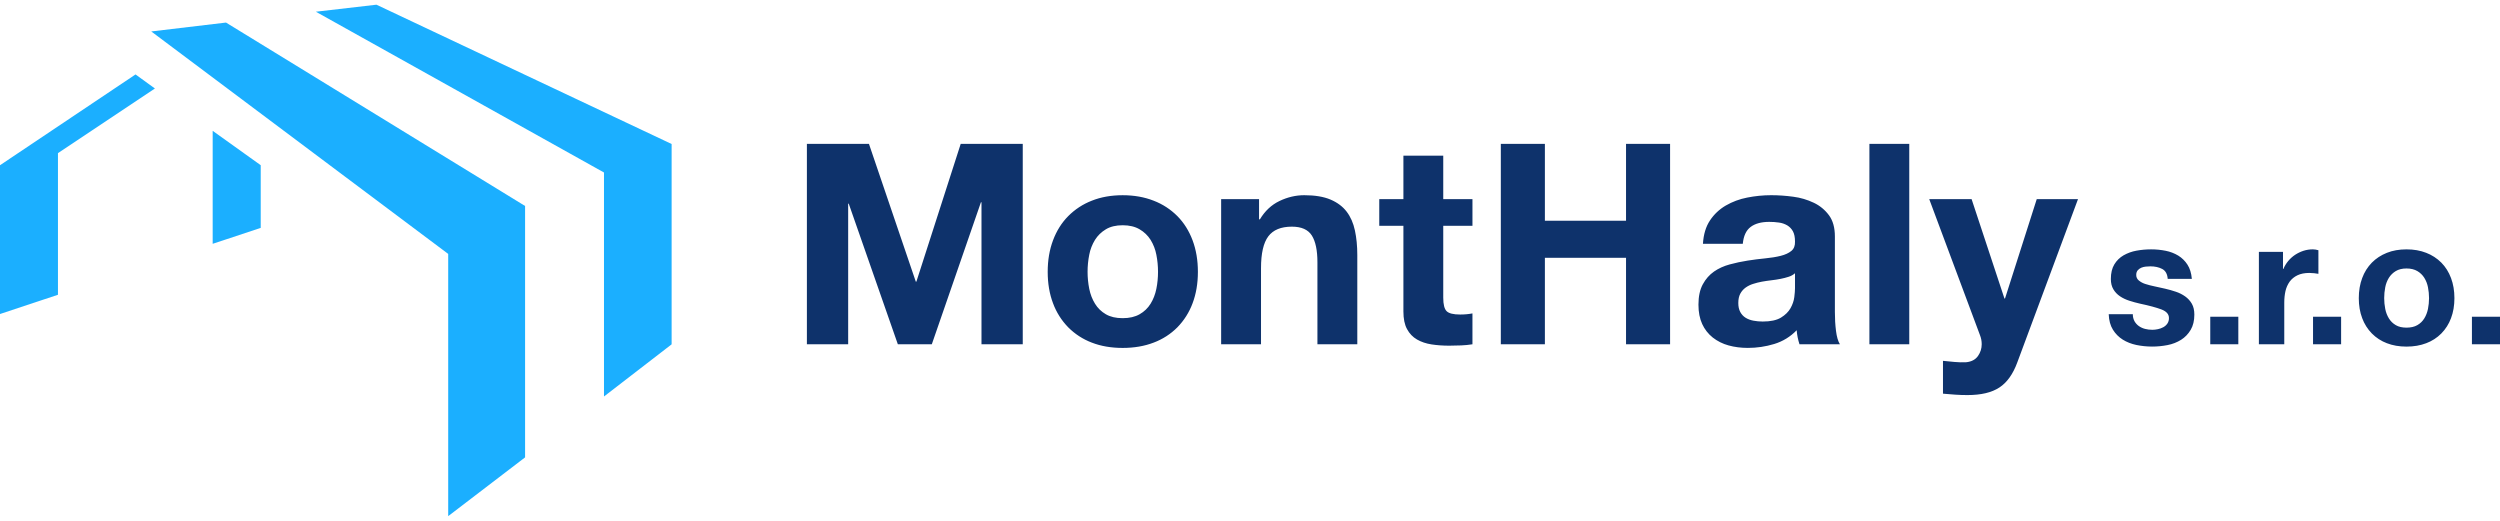
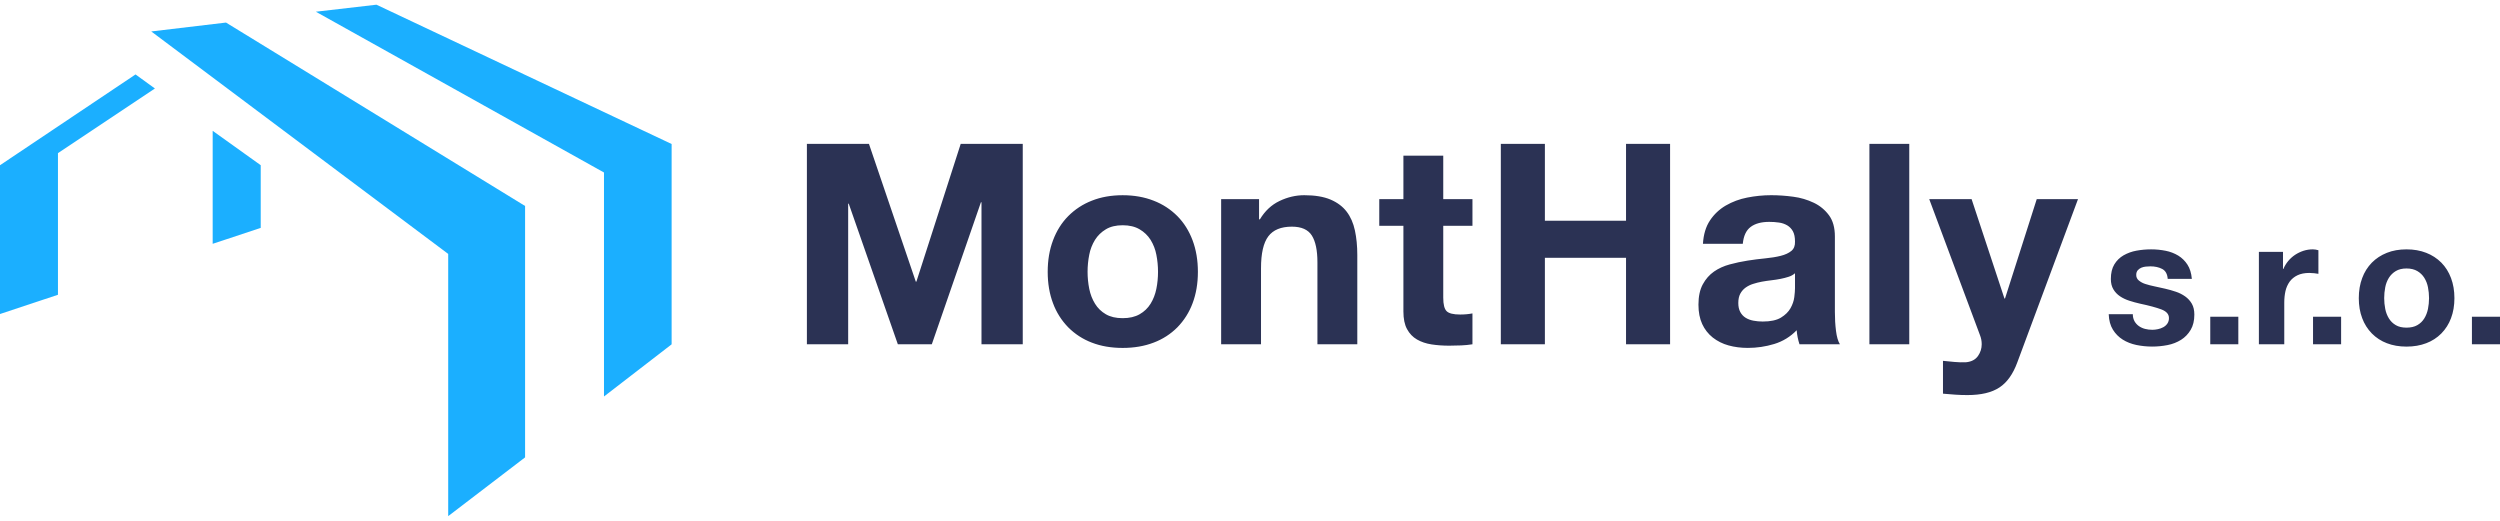
<svg xmlns="http://www.w3.org/2000/svg" viewBox="0 0 240 50" width="240" height="50">
  <path fill="#1BAFFF" d="M20.417 12.56l4.612 3.3v6.018l-4.612 1.528V12.56zM36.139.451l-5.817.674L57.983 16.56v21.503l6.493-5.008V13.824L36.139.451zM0 15.862v14.284l5.564-1.849V14.702l9.307-6.206-1.86-1.35L0 15.862zM14.521 3.019l28.506 21.357v25.173l7.381-5.641V19.774L21.696 2.166l-7.175.853z" />
-   <path fill="#0E326B" d="M92.229 13.809h5.955V33.05h-3.961V19.415h-.053L89.454 33.05h-3.261l-4.715-13.501h-.054V33.05h-3.962V13.809h5.956l4.5 13.232h.054l4.257-13.232zm22.257 9.257c.341.908.512 1.918.512 3.032 0 1.113-.171 2.119-.512 3.019a6.569 6.569 0 0 1-1.456 2.304 6.348 6.348 0 0 1-2.278 1.469c-.889.342-1.882.511-2.977.511-1.096 0-2.084-.169-2.964-.511a6.378 6.378 0 0 1-2.264-1.469 6.543 6.543 0 0 1-1.455-2.304c-.342-.899-.513-1.905-.513-3.019s.17-2.124.513-3.032c.34-.907.826-1.68 1.455-2.317a6.496 6.496 0 0 1 2.264-1.482c.88-.352 1.869-.526 2.964-.526s2.088.175 2.977.526a6.48 6.48 0 0 1 2.278 1.482c.629.637 1.114 1.41 1.456 2.317zm-3.316 3.032c0-.557-.053-1.105-.16-1.644a4.193 4.193 0 0 0-.553-1.428 3.06 3.06 0 0 0-1.051-1.011c-.44-.261-.983-.391-1.63-.391s-1.187.13-1.617.391c-.432.26-.778.597-1.038 1.011a4.193 4.193 0 0 0-.553 1.428 8.423 8.423 0 0 0 0 3.275c.108.529.292 1.006.553 1.428.259.422.605.759 1.038 1.01.43.253.97.377 1.617.377s1.19-.124 1.63-.377c.44-.251.791-.588 1.051-1.01.261-.422.445-.898.553-1.428.107-.53.16-1.075.16-1.631zm18.107-5.781c-.377-.494-.894-.88-1.549-1.159-.656-.278-1.496-.418-2.52-.418-.81 0-1.6.185-2.371.553-.773.368-1.401.956-1.888 1.765h-.08v-1.939h-3.639V33.05h3.827v-7.303c0-1.418.233-2.438.701-3.059.467-.62 1.221-.929 2.264-.929.915 0 1.554.283 1.914.849.357.566.537 1.424.537 2.575v7.868h3.828V24.48c0-.862-.077-1.648-.23-2.359-.151-.707-.415-1.309-.794-1.804zm9.274-5.376h-3.824v4.178h-2.318v2.56h2.318v8.218c0 .702.113 1.269.35 1.698.232.431.551.764.955.997s.871.392 1.402.472c.529.081 1.092.121 1.684.121.377 0 .765-.01 1.16-.026a9.329 9.329 0 0 0 1.077-.108v-2.964c-.18.036-.368.062-.566.08a6.467 6.467 0 0 1-.62.027c-.647 0-1.078-.107-1.293-.322-.217-.217-.324-.647-.324-1.295v-6.898h2.804v-2.56h-2.804v-4.178zm17.548 6.251h-7.79v-7.383h-4.23V33.05h4.23v-8.3h7.79v8.3h4.229V13.809h-4.229v7.383zm20.156 10.564c.072.576.196 1.007.376 1.294h-3.88a5.82 5.82 0 0 1-.271-1.348 4.972 4.972 0 0 1-2.154 1.321 8.673 8.673 0 0 1-2.533.376c-.663 0-1.285-.08-1.86-.241a4.284 4.284 0 0 1-1.509-.755 3.521 3.521 0 0 1-1.012-1.294c-.24-.521-.361-1.14-.361-1.859 0-.789.138-1.441.417-1.954.277-.512.639-.92 1.077-1.226.44-.305.944-.534 1.511-.687a15.972 15.972 0 0 1 1.711-.364c.574-.09 1.141-.163 1.697-.216.556-.054 1.05-.134 1.482-.242.432-.108.771-.266 1.024-.472.251-.207.366-.508.35-.903 0-.413-.067-.741-.201-.984a1.506 1.506 0 0 0-.54-.565 2.154 2.154 0 0 0-.783-.27 6.348 6.348 0 0 0-.954-.067c-.756 0-1.35.162-1.779.485-.431.323-.683.862-.755 1.617h-3.826c.055-.897.278-1.644.674-2.237a4.58 4.58 0 0 1 1.509-1.428 6.608 6.608 0 0 1 2.062-.769 11.853 11.853 0 0 1 2.305-.229c.7 0 1.41.05 2.129.148a6.484 6.484 0 0 1 1.966.58 3.857 3.857 0 0 1 1.456 1.2c.378.511.566 1.19.566 2.034v7.249c-.002.63.034 1.232.106 1.806zm-3.935-5.524a1.695 1.695 0 0 1-.606.337c-.242.079-.502.147-.781.202s-.57.1-.876.135-.611.08-.917.135a6.765 6.765 0 0 0-.849.215 2.528 2.528 0 0 0-.729.365 1.738 1.738 0 0 0-.497.578c-.126.234-.188.53-.188.891 0 .34.062.628.188.861s.296.417.511.552c.217.135.469.229.755.283.287.054.585.081.889.081.755 0 1.34-.126 1.753-.377.413-.252.72-.553.916-.902.196-.351.319-.705.364-1.064.044-.36.067-.647.067-.863v-1.429zm7.143 6.818h3.826V13.809h-3.826V33.05zm13.018-4.393h-.054l-3.153-9.539h-4.068l4.877 13.07c.107.269.161.556.161.861 0 .414-.121.79-.362 1.132-.242.341-.617.539-1.12.593-.378.019-.754.01-1.131-.026l-1.105-.108v3.153c.395.035.786.067 1.173.094.385.027.776.04 1.172.04 1.311 0 2.334-.241 3.071-.728.738-.483 1.312-1.293 1.725-2.425l5.821-15.656h-3.961l-3.046 9.539zm17.3-.197a3.364 3.364 0 0 0-.9-.454 10.332 10.332 0 0 0-1.037-.293c-.343-.08-.681-.154-1.014-.224a8.32 8.32 0 0 1-.884-.229 1.866 1.866 0 0 1-.625-.337.662.662 0 0 1-.242-.53c0-.184.047-.33.138-.439a.96.96 0 0 1 .335-.249 1.49 1.49 0 0 1 .438-.111c.159-.018.31-.025.445-.025.434 0 .812.083 1.133.249.319.166.497.481.532.951h2.317c-.049-.548-.187-1.003-.422-1.364a2.785 2.785 0 0 0-.882-.867 3.747 3.747 0 0 0-1.21-.463 7.094 7.094 0 0 0-1.4-.137c-.48 0-.949.043-1.408.128a3.89 3.89 0 0 0-1.234.446 2.475 2.475 0 0 0-.883.866c-.224.367-.336.835-.336 1.409 0 .389.081.717.242.986.159.269.371.492.634.669.264.178.564.321.9.429.338.109.683.203 1.038.283.871.184 1.547.367 2.034.549.485.185.729.458.729.824a.907.907 0 0 1-.154.54 1.131 1.131 0 0 1-.387.344 1.814 1.814 0 0 1-.514.188 2.533 2.533 0 0 1-.54.061c-.24 0-.474-.028-.695-.085a1.779 1.779 0 0 1-.592-.268 1.435 1.435 0 0 1-.422-.463 1.354 1.354 0 0 1-.163-.679h-2.315c.021.596.158 1.09.403 1.485s.56.712.944.953c.382.24.818.41 1.311.515a7.579 7.579 0 0 0 2.997.008 3.82 3.82 0 0 0 1.294-.506c.38-.24.684-.559.919-.953.235-.396.352-.884.352-1.467 0-.413-.079-.759-.239-1.039a2.212 2.212 0 0 0-.637-.701zm2.404 4.59h2.694v-2.643h-2.694v2.643zm10.382-6.763v-2.264a1.92 1.92 0 0 0-.533-.086c-.31 0-.604.046-.893.137a3.345 3.345 0 0 0-.807.386 3.078 3.078 0 0 0-1.133 1.365h-.033v-1.648h-2.315v8.872h2.437V29.05c0-.399.038-.771.117-1.114a2.52 2.52 0 0 1 .403-.901c.19-.257.438-.461.748-.609.308-.148.688-.224 1.133-.224.147 0 .303.01.464.026.159.018.298.038.412.059zm-.516 6.763h2.696v-2.643h-2.696v2.643zm13.247-6.357c.217.576.326 1.219.326 1.93 0 .708-.109 1.351-.326 1.922a4.143 4.143 0 0 1-.928 1.467 4.027 4.027 0 0 1-1.45.936c-.564.217-1.198.326-1.896.326s-1.327-.109-1.886-.326a4.03 4.03 0 0 1-1.441-.936 4.152 4.152 0 0 1-.926-1.467c-.219-.571-.327-1.214-.327-1.922 0-.711.108-1.354.327-1.93a4.14 4.14 0 0 1 .926-1.478c.4-.405.881-.72 1.441-.943.559-.223 1.188-.334 1.886-.334s1.331.112 1.896.334a4.166 4.166 0 0 1 1.45.943c.401.407.711.9.928 1.478zm-2.11 1.93c0-.355-.036-.703-.103-1.048a2.697 2.697 0 0 0-.354-.909 1.958 1.958 0 0 0-.669-.644c-.28-.165-.627-.249-1.038-.249-.412 0-.755.084-1.028.249a1.987 1.987 0 0 0-.661.644 2.68 2.68 0 0 0-.351.909 5.389 5.389 0 0 0 0 2.085c.069.338.185.642.351.909.166.271.386.484.661.645.273.161.616.24 1.028.24.411 0 .758-.079 1.038-.24.281-.16.503-.374.669-.645.167-.268.282-.571.354-.909.066-.338.103-.682.103-1.037zm4.117 1.784v2.643H240v-2.643h-2.695z" />
+   <path fill="#2B3254" d="M92.229 13.809h5.955V33.05h-3.961V19.415h-.053L89.454 33.05h-3.261l-4.715-13.501h-.054V33.05h-3.962V13.809h5.956l4.5 13.232h.054l4.257-13.232zm22.257 9.257c.341.908.512 1.918.512 3.032 0 1.113-.171 2.119-.512 3.019a6.569 6.569 0 0 1-1.456 2.304 6.348 6.348 0 0 1-2.278 1.469c-.889.342-1.882.511-2.977.511-1.096 0-2.084-.169-2.964-.511a6.378 6.378 0 0 1-2.264-1.469 6.543 6.543 0 0 1-1.455-2.304c-.342-.899-.513-1.905-.513-3.019s.17-2.124.513-3.032c.34-.907.826-1.68 1.455-2.317a6.496 6.496 0 0 1 2.264-1.482c.88-.352 1.869-.526 2.964-.526s2.088.175 2.977.526a6.48 6.48 0 0 1 2.278 1.482c.629.637 1.114 1.41 1.456 2.317zm-3.316 3.032c0-.557-.053-1.105-.16-1.644a4.193 4.193 0 0 0-.553-1.428 3.06 3.06 0 0 0-1.051-1.011c-.44-.261-.983-.391-1.63-.391s-1.187.13-1.617.391c-.432.26-.778.597-1.038 1.011a4.193 4.193 0 0 0-.553 1.428 8.423 8.423 0 0 0 0 3.275c.108.529.292 1.006.553 1.428.259.422.605.759 1.038 1.01.43.253.97.377 1.617.377s1.19-.124 1.63-.377c.44-.251.791-.588 1.051-1.01.261-.422.445-.898.553-1.428.107-.53.16-1.075.16-1.631zm18.107-5.781c-.377-.494-.894-.88-1.549-1.159-.656-.278-1.496-.418-2.52-.418-.81 0-1.6.185-2.371.553-.773.368-1.401.956-1.888 1.765h-.08v-1.939h-3.639V33.05h3.827v-7.303c0-1.418.233-2.438.701-3.059.467-.62 1.221-.929 2.264-.929.915 0 1.554.283 1.914.849.357.566.537 1.424.537 2.575v7.868h3.828V24.48c0-.862-.077-1.648-.23-2.359-.151-.707-.415-1.309-.794-1.804zm9.274-5.376h-3.824v4.178h-2.318v2.56h2.318v8.218c0 .702.113 1.269.35 1.698.232.431.551.764.955.997s.871.392 1.402.472c.529.081 1.092.121 1.684.121.377 0 .765-.01 1.16-.026a9.329 9.329 0 0 0 1.077-.108v-2.964c-.18.036-.368.062-.566.08a6.467 6.467 0 0 1-.62.027c-.647 0-1.078-.107-1.293-.322-.217-.217-.324-.647-.324-1.295v-6.898h2.804v-2.56h-2.804v-4.178zm17.548 6.251h-7.79v-7.383h-4.23V33.05h4.23v-8.3h7.79v8.3h4.229V13.809h-4.229v7.383zm20.156 10.564c.072.576.196 1.007.376 1.294h-3.88a5.82 5.82 0 0 1-.271-1.348 4.972 4.972 0 0 1-2.154 1.321 8.673 8.673 0 0 1-2.533.376c-.663 0-1.285-.08-1.86-.241a4.284 4.284 0 0 1-1.509-.755 3.521 3.521 0 0 1-1.012-1.294c-.24-.521-.361-1.14-.361-1.859 0-.789.138-1.441.417-1.954.277-.512.639-.92 1.077-1.226.44-.305.944-.534 1.511-.687a15.972 15.972 0 0 1 1.711-.364c.574-.09 1.141-.163 1.697-.216.556-.054 1.05-.134 1.482-.242.432-.108.771-.266 1.024-.472.251-.207.366-.508.35-.903 0-.413-.067-.741-.201-.984a1.506 1.506 0 0 0-.54-.565 2.154 2.154 0 0 0-.783-.27 6.348 6.348 0 0 0-.954-.067c-.756 0-1.35.162-1.779.485-.431.323-.683.862-.755 1.617h-3.826c.055-.897.278-1.644.674-2.237a4.58 4.58 0 0 1 1.509-1.428 6.608 6.608 0 0 1 2.062-.769 11.853 11.853 0 0 1 2.305-.229c.7 0 1.41.05 2.129.148a6.484 6.484 0 0 1 1.966.58 3.857 3.857 0 0 1 1.456 1.2c.378.511.566 1.19.566 2.034v7.249c-.002.63.034 1.232.106 1.806zm-3.935-5.524a1.695 1.695 0 0 1-.606.337c-.242.079-.502.147-.781.202s-.57.1-.876.135-.611.08-.917.135a6.765 6.765 0 0 0-.849.215 2.528 2.528 0 0 0-.729.365 1.738 1.738 0 0 0-.497.578c-.126.234-.188.53-.188.891 0 .34.062.628.188.861s.296.417.511.552c.217.135.469.229.755.283.287.054.585.081.889.081.755 0 1.34-.126 1.753-.377.413-.252.72-.553.916-.902.196-.351.319-.705.364-1.064.044-.36.067-.647.067-.863v-1.429zm7.143 6.818h3.826V13.809h-3.826V33.05zm13.018-4.393h-.054l-3.153-9.539h-4.068l4.877 13.07c.107.269.161.556.161.861 0 .414-.121.79-.362 1.132-.242.341-.617.539-1.12.593-.378.019-.754.01-1.131-.026l-1.105-.108v3.153c.395.035.786.067 1.173.094.385.027.776.04 1.172.04 1.311 0 2.334-.241 3.071-.728.738-.483 1.312-1.293 1.725-2.425l5.821-15.656h-3.961l-3.046 9.539zm17.3-.197a3.364 3.364 0 0 0-.9-.454 10.332 10.332 0 0 0-1.037-.293c-.343-.08-.681-.154-1.014-.224a8.32 8.32 0 0 1-.884-.229 1.866 1.866 0 0 1-.625-.337.662.662 0 0 1-.242-.53c0-.184.047-.33.138-.439a.96.96 0 0 1 .335-.249 1.49 1.49 0 0 1 .438-.111c.159-.018.31-.025.445-.025.434 0 .812.083 1.133.249.319.166.497.481.532.951h2.317c-.049-.548-.187-1.003-.422-1.364a2.785 2.785 0 0 0-.882-.867 3.747 3.747 0 0 0-1.21-.463 7.094 7.094 0 0 0-1.4-.137c-.48 0-.949.043-1.408.128a3.89 3.89 0 0 0-1.234.446 2.475 2.475 0 0 0-.883.866c-.224.367-.336.835-.336 1.409 0 .389.081.717.242.986.159.269.371.492.634.669.264.178.564.321.9.429.338.109.683.203 1.038.283.871.184 1.547.367 2.034.549.485.185.729.458.729.824a.907.907 0 0 1-.154.54 1.131 1.131 0 0 1-.387.344 1.814 1.814 0 0 1-.514.188 2.533 2.533 0 0 1-.54.061c-.24 0-.474-.028-.695-.085a1.779 1.779 0 0 1-.592-.268 1.435 1.435 0 0 1-.422-.463 1.354 1.354 0 0 1-.163-.679h-2.315c.021.596.158 1.09.403 1.485s.56.712.944.953c.382.24.818.41 1.311.515a7.579 7.579 0 0 0 2.997.008 3.82 3.82 0 0 0 1.294-.506c.38-.24.684-.559.919-.953.235-.396.352-.884.352-1.467 0-.413-.079-.759-.239-1.039a2.212 2.212 0 0 0-.637-.701zm2.404 4.59h2.694v-2.643h-2.694v2.643zm10.382-6.763v-2.264a1.92 1.92 0 0 0-.533-.086c-.31 0-.604.046-.893.137a3.345 3.345 0 0 0-.807.386 3.078 3.078 0 0 0-1.133 1.365h-.033v-1.648h-2.315v8.872h2.437V29.05c0-.399.038-.771.117-1.114a2.52 2.52 0 0 1 .403-.901c.19-.257.438-.461.748-.609.308-.148.688-.224 1.133-.224.147 0 .303.01.464.026.159.018.298.038.412.059zm-.516 6.763h2.696v-2.643h-2.696v2.643zm13.247-6.357c.217.576.326 1.219.326 1.93 0 .708-.109 1.351-.326 1.922a4.143 4.143 0 0 1-.928 1.467 4.027 4.027 0 0 1-1.45.936c-.564.217-1.198.326-1.896.326s-1.327-.109-1.886-.326a4.03 4.03 0 0 1-1.441-.936 4.152 4.152 0 0 1-.926-1.467c-.219-.571-.327-1.214-.327-1.922 0-.711.108-1.354.327-1.93a4.14 4.14 0 0 1 .926-1.478c.4-.405.881-.72 1.441-.943.559-.223 1.188-.334 1.886-.334s1.331.112 1.896.334a4.166 4.166 0 0 1 1.45.943c.401.407.711.9.928 1.478zm-2.11 1.93c0-.355-.036-.703-.103-1.048a2.697 2.697 0 0 0-.354-.909 1.958 1.958 0 0 0-.669-.644c-.28-.165-.627-.249-1.038-.249-.412 0-.755.084-1.028.249a1.987 1.987 0 0 0-.661.644 2.68 2.68 0 0 0-.351.909 5.389 5.389 0 0 0 0 2.085c.069.338.185.642.351.909.166.271.386.484.661.645.273.161.616.24 1.028.24.411 0 .758-.079 1.038-.24.281-.16.503-.374.669-.645.167-.268.282-.571.354-.909.066-.338.103-.682.103-1.037zm4.117 1.784v2.643H240v-2.643h-2.695z" />
</svg>
